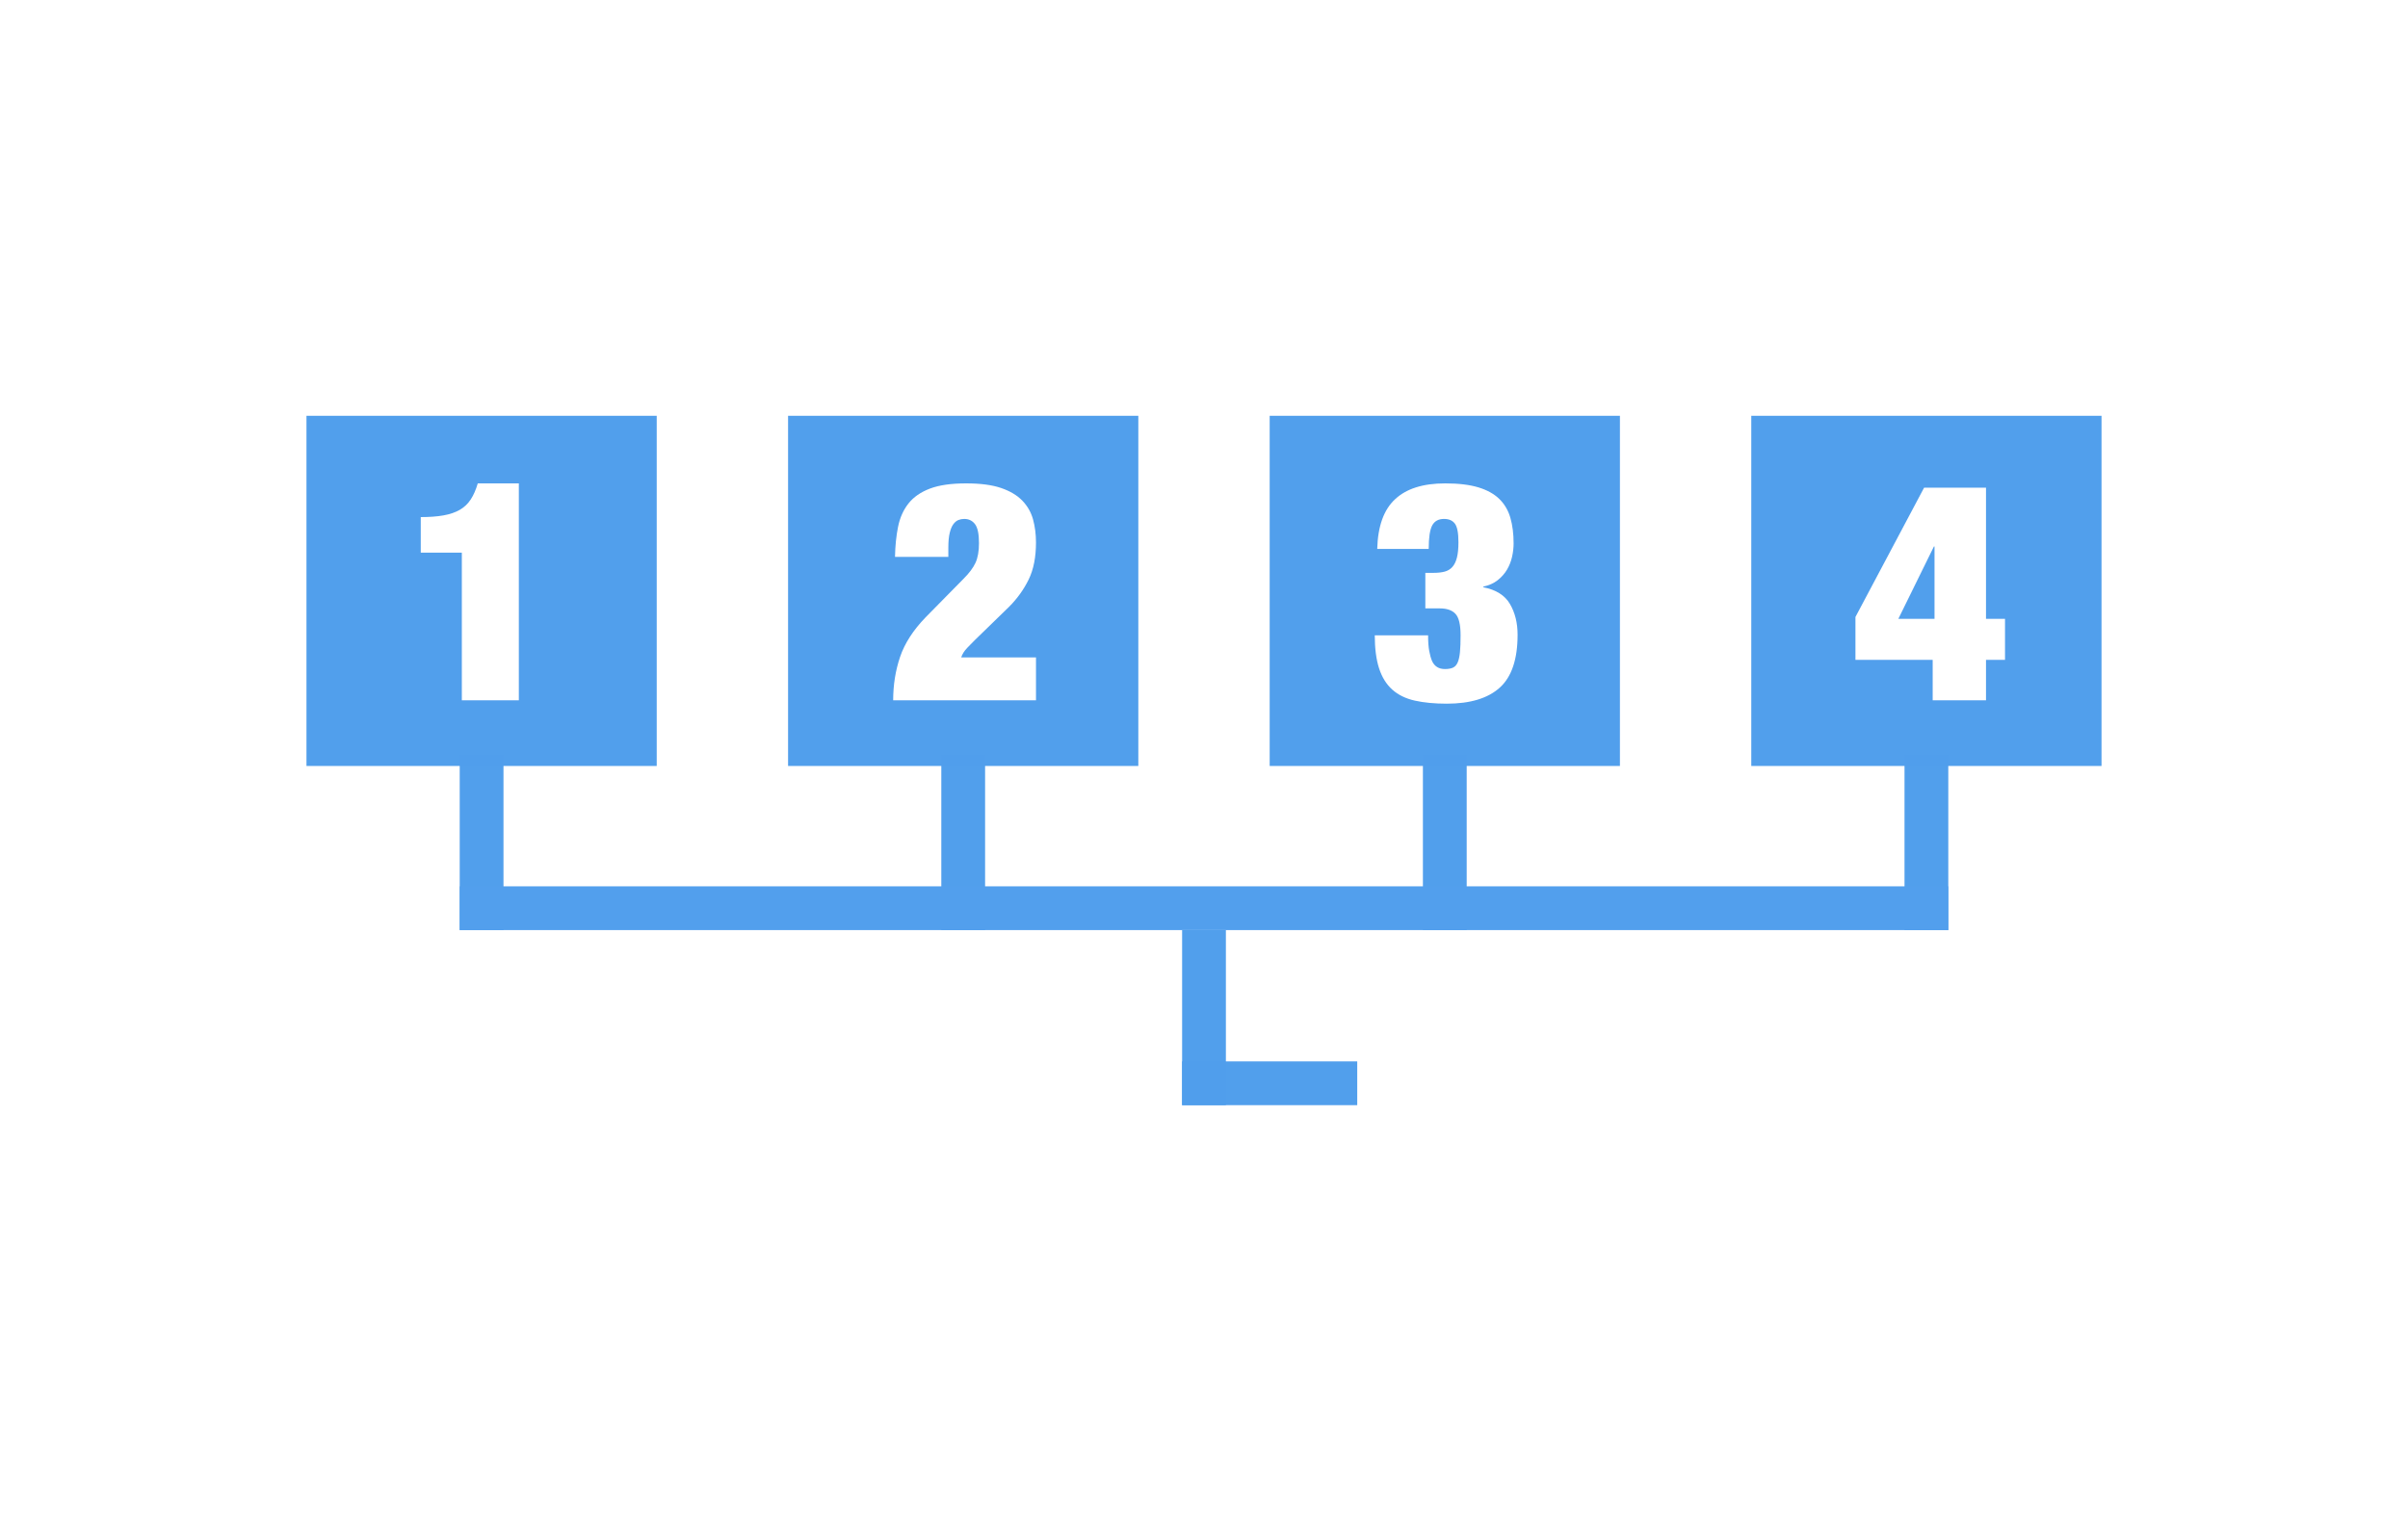
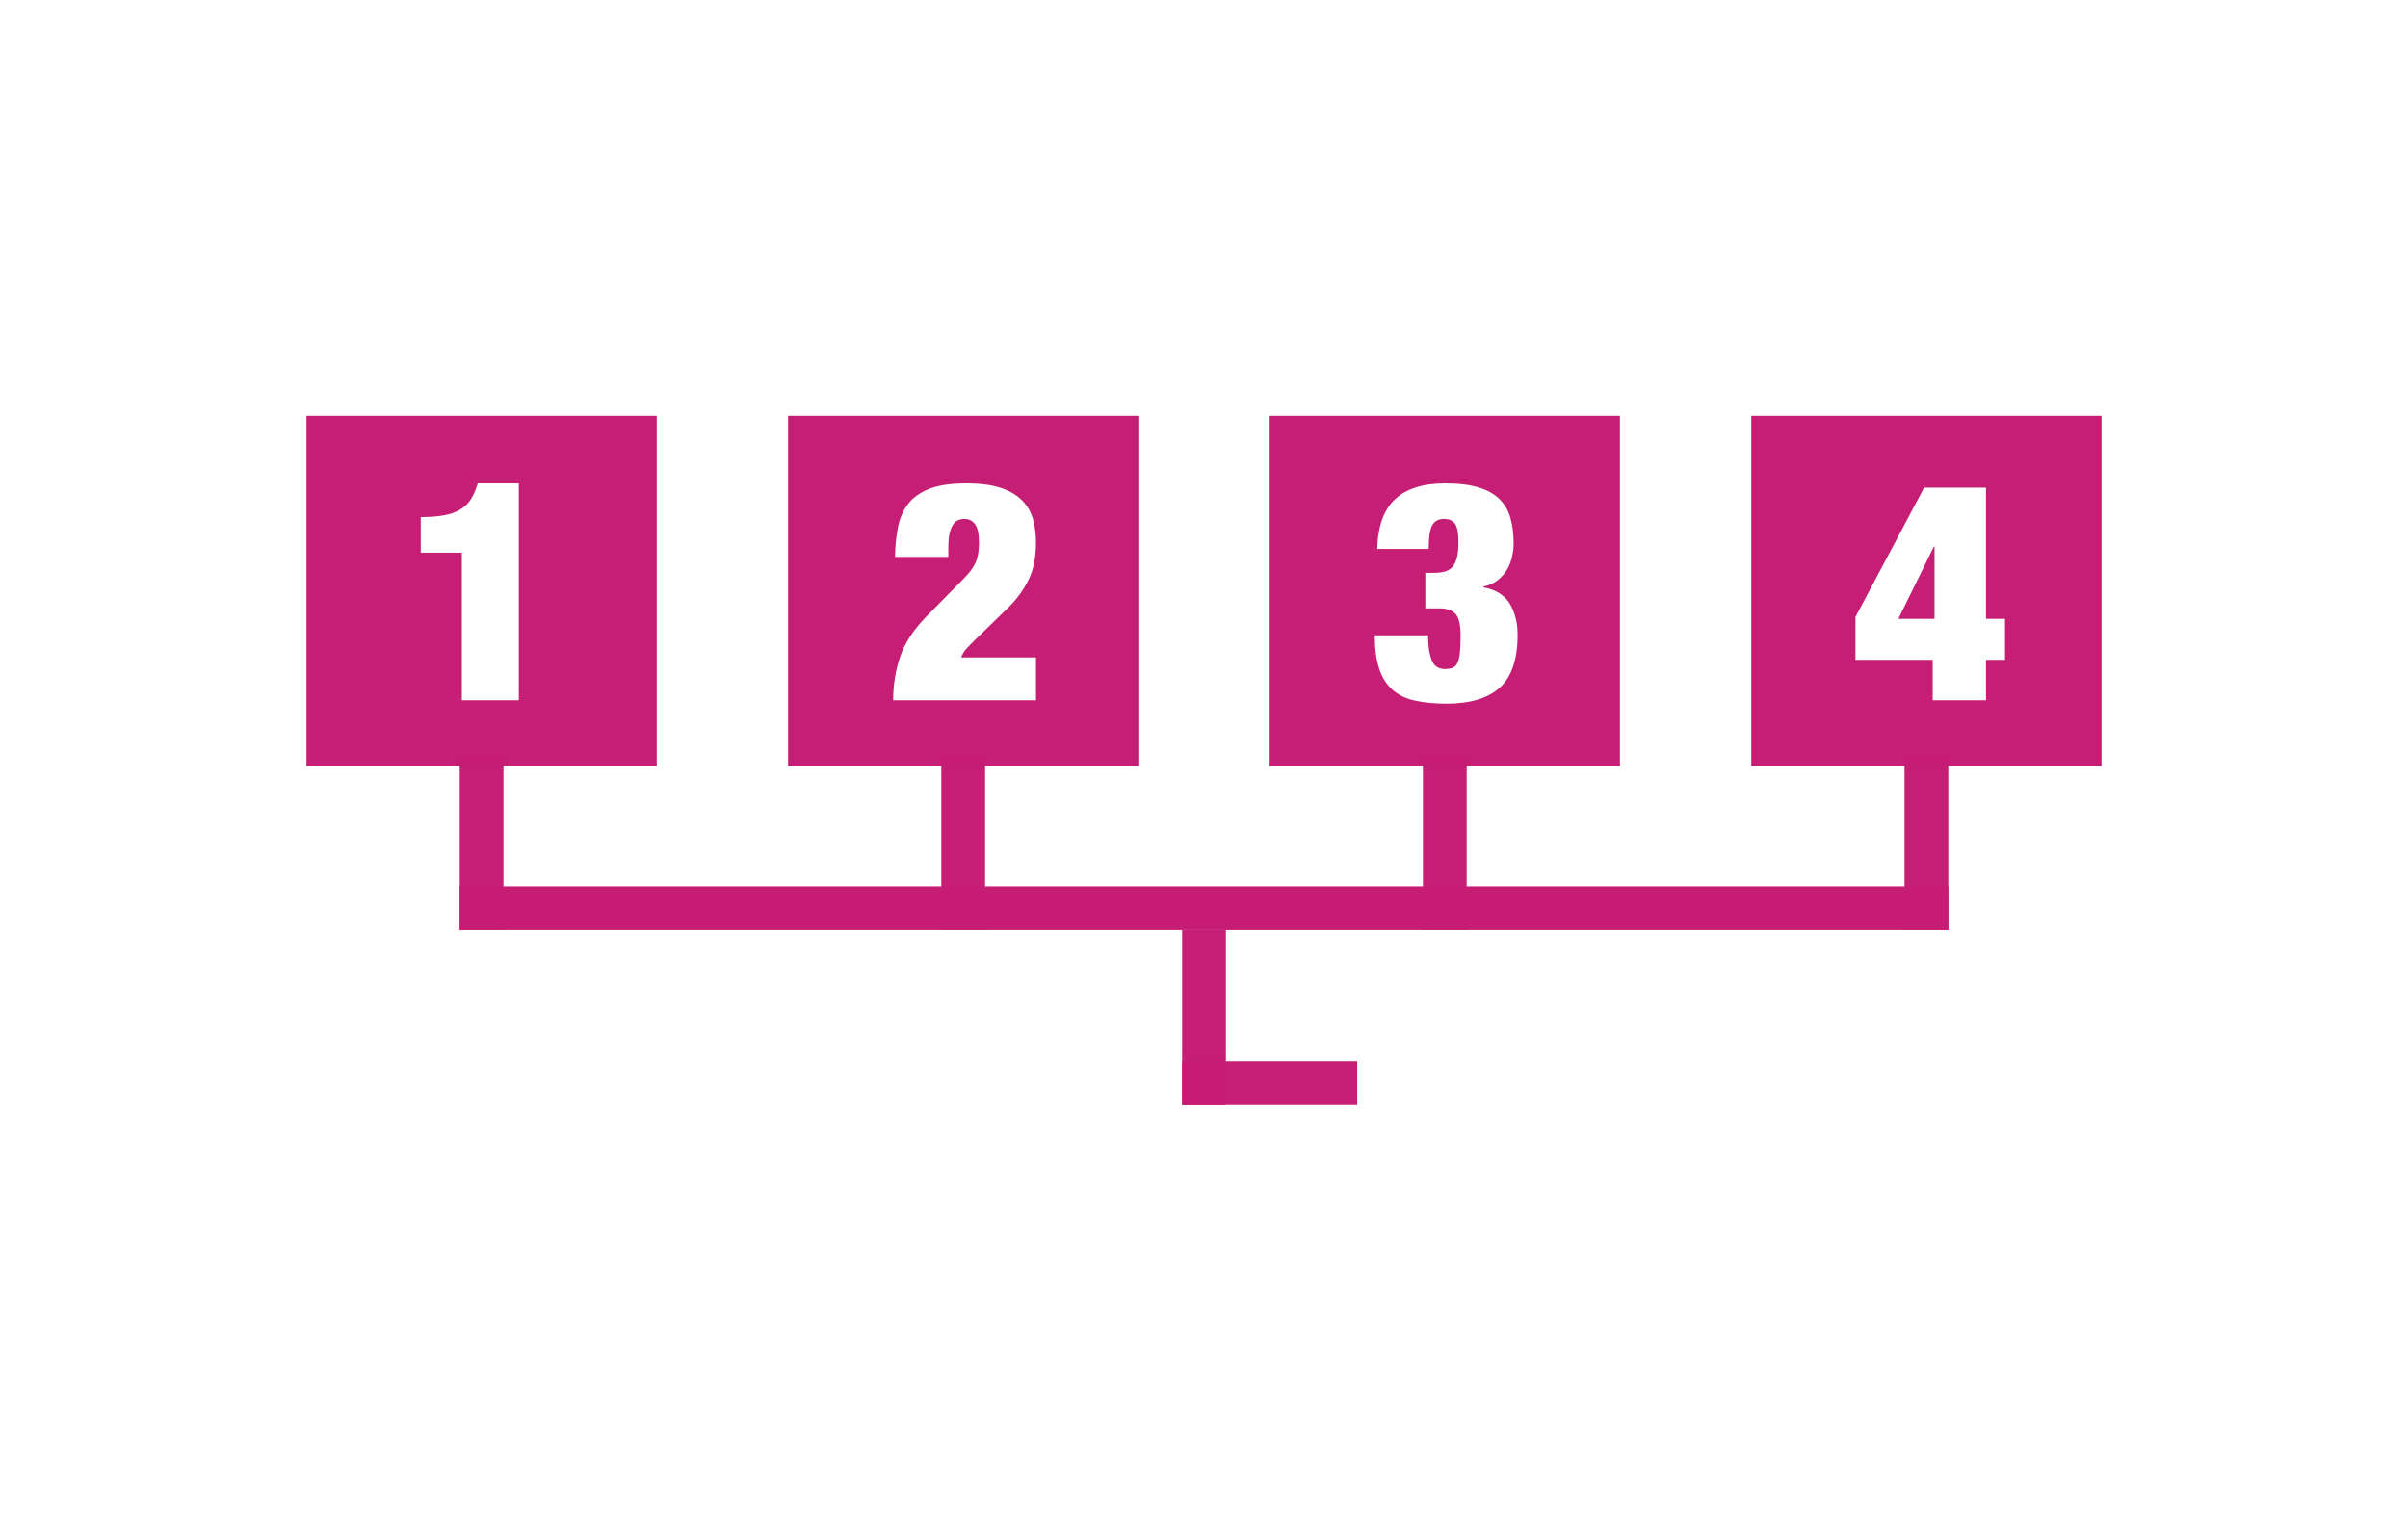
<svg xmlns="http://www.w3.org/2000/svg" width="110px" height="70px" viewBox="0 0 110 70" version="1.1">
  <g id="Algorithm/7" stroke="none" stroke-width="1" fill="none" fill-rule="evenodd">
    <g id="7" transform="translate(14, 19)">
-       <g id="Operators/Operator1" fill="#509EEC" opacity="0.99">
+       <g id="Operators/Operator1" fill="#C61C74" opacity="0.99">
        <g id="Operator1">
          <path d="M16,0 L16,16 L0,16 L0,0 L16,0 Z M9.701,3.088 L7.825,3.088 C7.741,3.377 7.634,3.622 7.503,3.823 C7.372,4.024 7.204,4.182 6.999,4.299 C6.794,4.416 6.546,4.5 6.257,4.551 C5.968,4.602 5.622,4.628 5.221,4.628 L5.221,4.628 L5.221,6.252 L7.097,6.252 L7.097,13 L9.701,13 L9.701,3.088 Z" id="Combined-Shape" />
        </g>
      </g>
-       <g id="Operators/Line/Horizontal" transform="translate(8, 19.5) rotate(-270) translate(-8, -19.5) translate(4, 19)" opacity="0.99" stroke="#509EEC" stroke-width="2">
+       <g id="Operators/Line/Horizontal" transform="translate(8, 19.5) rotate(-270) translate(-8, -19.5) translate(4, 19)" opacity="0.99" stroke="#C61C74" stroke-width="2">
        <path d="M0,0.5 L8,0.5" id="path4944-9" />
      </g>
-       <g id="Operators/Operator2" transform="translate(22, 0)" fill="#509EEC" opacity="0.99">
+       <g id="Operators/Operator2" transform="translate(22, 0)" fill="#C61C74" opacity="0.99">
        <g id="Operator2">
          <path d="M16,0 L16,16 L0,16 L0,0 L16,0 Z M8.133,3.088 C7.452,3.088 6.901,3.167 6.481,3.326 C6.061,3.485 5.734,3.711 5.501,4.005 C5.268,4.299 5.109,4.654 5.025,5.069 C4.941,5.484 4.894,5.944 4.885,6.448 L4.885,6.448 L7.321,6.448 L7.321,6.028 C7.321,5.748 7.342,5.522 7.384,5.349 C7.426,5.176 7.482,5.043 7.552,4.95 C7.622,4.857 7.699,4.794 7.783,4.761 C7.867,4.728 7.956,4.712 8.049,4.712 C8.254,4.712 8.418,4.791 8.539,4.95 C8.66,5.109 8.721,5.398 8.721,5.818 C8.721,6.191 8.667,6.492 8.56,6.721 C8.453,6.95 8.273,7.19 8.021,7.442 L8.021,7.442 L6.285,9.206 C5.716,9.794 5.326,10.398 5.116,11.019 C4.906,11.64 4.801,12.3 4.801,13 L4.801,13 L11.325,13 L11.325,11.04 L7.909,11.04 C7.956,10.891 8.047,10.746 8.182,10.606 C8.227,10.559 8.271,10.514 8.313,10.471 L8.313,10.471 L8.553,10.228 L10.093,8.73 C10.466,8.357 10.765,7.941 10.989,7.484 C11.213,7.027 11.325,6.462 11.325,5.79 C11.325,5.417 11.281,5.067 11.192,4.74 C11.103,4.413 10.94,4.126 10.702,3.879 C10.464,3.632 10.14,3.438 9.729,3.298 C9.318,3.158 8.786,3.088 8.133,3.088 Z" id="Combined-Shape" />
        </g>
      </g>
-       <g id="Operators/Line/Horizontal" transform="translate(30, 19.5) rotate(-270) translate(-30, -19.5) translate(26, 19)" opacity="0.99" stroke="#509EEC" stroke-width="2">
+       <g id="Operators/Line/Horizontal" transform="translate(30, 19.5) rotate(-270) translate(-30, -19.5) translate(26, 19)" opacity="0.99" stroke="#C61C74" stroke-width="2">
        <path d="M0,0.5 L8,0.5" id="path4944-9" />
      </g>
-       <g id="Operators/Operator3" transform="translate(44, 0)" fill="#509EEC" opacity="0.99">
+       <g id="Operators/Operator3" transform="translate(44, 0)" fill="#C61C74" opacity="0.99">
        <g id="Operator3">
          <path d="M16,0 L16,16 L0,16 L0,0 L16,0 Z M8.021,3.088 C7.004,3.088 6.238,3.331 5.725,3.816 C5.212,4.292 4.941,5.048 4.913,6.084 L4.913,6.084 L7.265,6.084 C7.265,5.561 7.319,5.202 7.426,5.006 C7.533,4.81 7.713,4.712 7.965,4.712 C8.189,4.712 8.355,4.784 8.462,4.929 C8.569,5.074 8.623,5.356 8.623,5.776 C8.623,6.065 8.6,6.301 8.553,6.483 C8.506,6.665 8.436,6.807 8.343,6.91 C8.25,7.013 8.133,7.083 7.993,7.12 C7.853,7.157 7.685,7.176 7.489,7.176 L7.489,7.176 L7.111,7.176 L7.111,8.8 L7.769,8.8 C8.096,8.8 8.336,8.884 8.49,9.052 C8.644,9.22 8.721,9.547 8.721,10.032 C8.721,10.34 8.712,10.594 8.693,10.795 C8.674,10.996 8.639,11.154 8.588,11.271 C8.537,11.388 8.464,11.467 8.371,11.509 C8.278,11.551 8.156,11.572 8.007,11.572 C7.727,11.572 7.531,11.451 7.419,11.208 C7.363,11.077 7.319,10.919 7.286,10.732 C7.253,10.545 7.237,10.312 7.237,10.032 L7.237,10.032 L4.801,10.032 C4.801,10.629 4.866,11.131 4.997,11.537 C5.128,11.943 5.328,12.267 5.599,12.51 C5.87,12.753 6.213,12.921 6.628,13.014 C7.043,13.107 7.531,13.154 8.091,13.154 C9.164,13.154 9.972,12.909 10.513,12.419 C11.054,11.929 11.325,11.124 11.325,10.004 C11.325,9.463 11.208,8.994 10.975,8.597 C10.742,8.2 10.336,7.946 9.757,7.834 L9.757,7.834 L9.757,7.806 C10.018,7.75 10.238,7.652 10.415,7.512 C10.592,7.372 10.735,7.211 10.842,7.029 C10.949,6.847 11.026,6.651 11.073,6.441 C11.12,6.231 11.143,6.028 11.143,5.832 C11.143,5.393 11.094,5.004 10.996,4.663 C10.898,4.322 10.73,4.035 10.492,3.802 C10.254,3.569 9.934,3.391 9.533,3.27 C9.132,3.149 8.628,3.088 8.021,3.088 Z" id="Combined-Shape" />
        </g>
      </g>
-       <g id="Operators/Line/Horizontal" transform="translate(52, 19.5) rotate(-270) translate(-52, -19.5) translate(48, 19)" opacity="0.99" stroke="#509EEC" stroke-width="2">
+       <g id="Operators/Line/Horizontal" transform="translate(52, 19.5) rotate(-270) translate(-52, -19.5) translate(48, 19)" opacity="0.99" stroke="#C61C74" stroke-width="2">
        <path d="M0,0.5 L8,0.5" id="path4944-9" />
      </g>
-       <g id="Operators/Operator4" transform="translate(66, 0)" fill="#509EEC" opacity="0.99">
+       <g id="Operators/Operator4" transform="translate(66, 0)" fill="#C61C74" opacity="0.99">
        <g id="Operator4">
          <path d="M16,0 L16,16 L0,16 L0,0 L16,0 Z M10.723,3.284 L7.895,3.284 L4.759,9.192 L4.759,11.152 L8.287,11.152 L8.287,13 L10.723,13 L10.723,11.152 L11.591,11.152 L11.591,9.276 L10.723,9.276 L10.723,3.284 Z M8.371,5.972 L8.371,9.276 L6.719,9.276 L8.343,5.972 L8.371,5.972 Z" id="Combined-Shape" />
        </g>
      </g>
-       <g id="Operators/Line/Horizontal" transform="translate(74, 19.5) rotate(-270) translate(-74, -19.5) translate(70, 19)" opacity="0.99" stroke="#509EEC" stroke-width="2">
+       <g id="Operators/Line/Horizontal" transform="translate(74, 19.5) rotate(-270) translate(-74, -19.5) translate(70, 19)" opacity="0.99" stroke="#C61C74" stroke-width="2">
        <path d="M0,0.5 L8,0.5" id="path4944-9" />
      </g>
-       <g id="Group" transform="translate(8, 22)" stroke-width="2">
-         <g id="Operator/Line/Horizontal4" stroke="#529FED" stroke-linecap="square">
+       <g id="Group" transform="translate(8, 22)" stroke="#C61C74" stroke-width="2">
+         <g id="Operator/Line/Horizontal4" stroke-linecap="square">
          <path d="M0,0.5 L66,0.5" id="Line" />
        </g>
-         <g id="Operators/Line/Horizontal" transform="translate(33, 5.5) rotate(-270) translate(-33, -5.5) translate(29, 5)" opacity="0.99" stroke="#509EEC">
+         <g id="Operators/Line/Horizontal" transform="translate(33, 5.5) rotate(-270) translate(-33, -5.5) translate(29, 5)" opacity="0.99">
          <path d="M0,0.5 L8,0.5" id="path4944-9" />
        </g>
-         <g id="Operators/Line/Horizontal" transform="translate(32, 8)" opacity="0.99" stroke="#509EEC">
+         <g id="Operators/Line/Horizontal" transform="translate(32, 8)" opacity="0.99">
          <path d="M0,0.5 L8,0.5" id="path4944-9" />
        </g>
      </g>
    </g>
  </g>
</svg>
